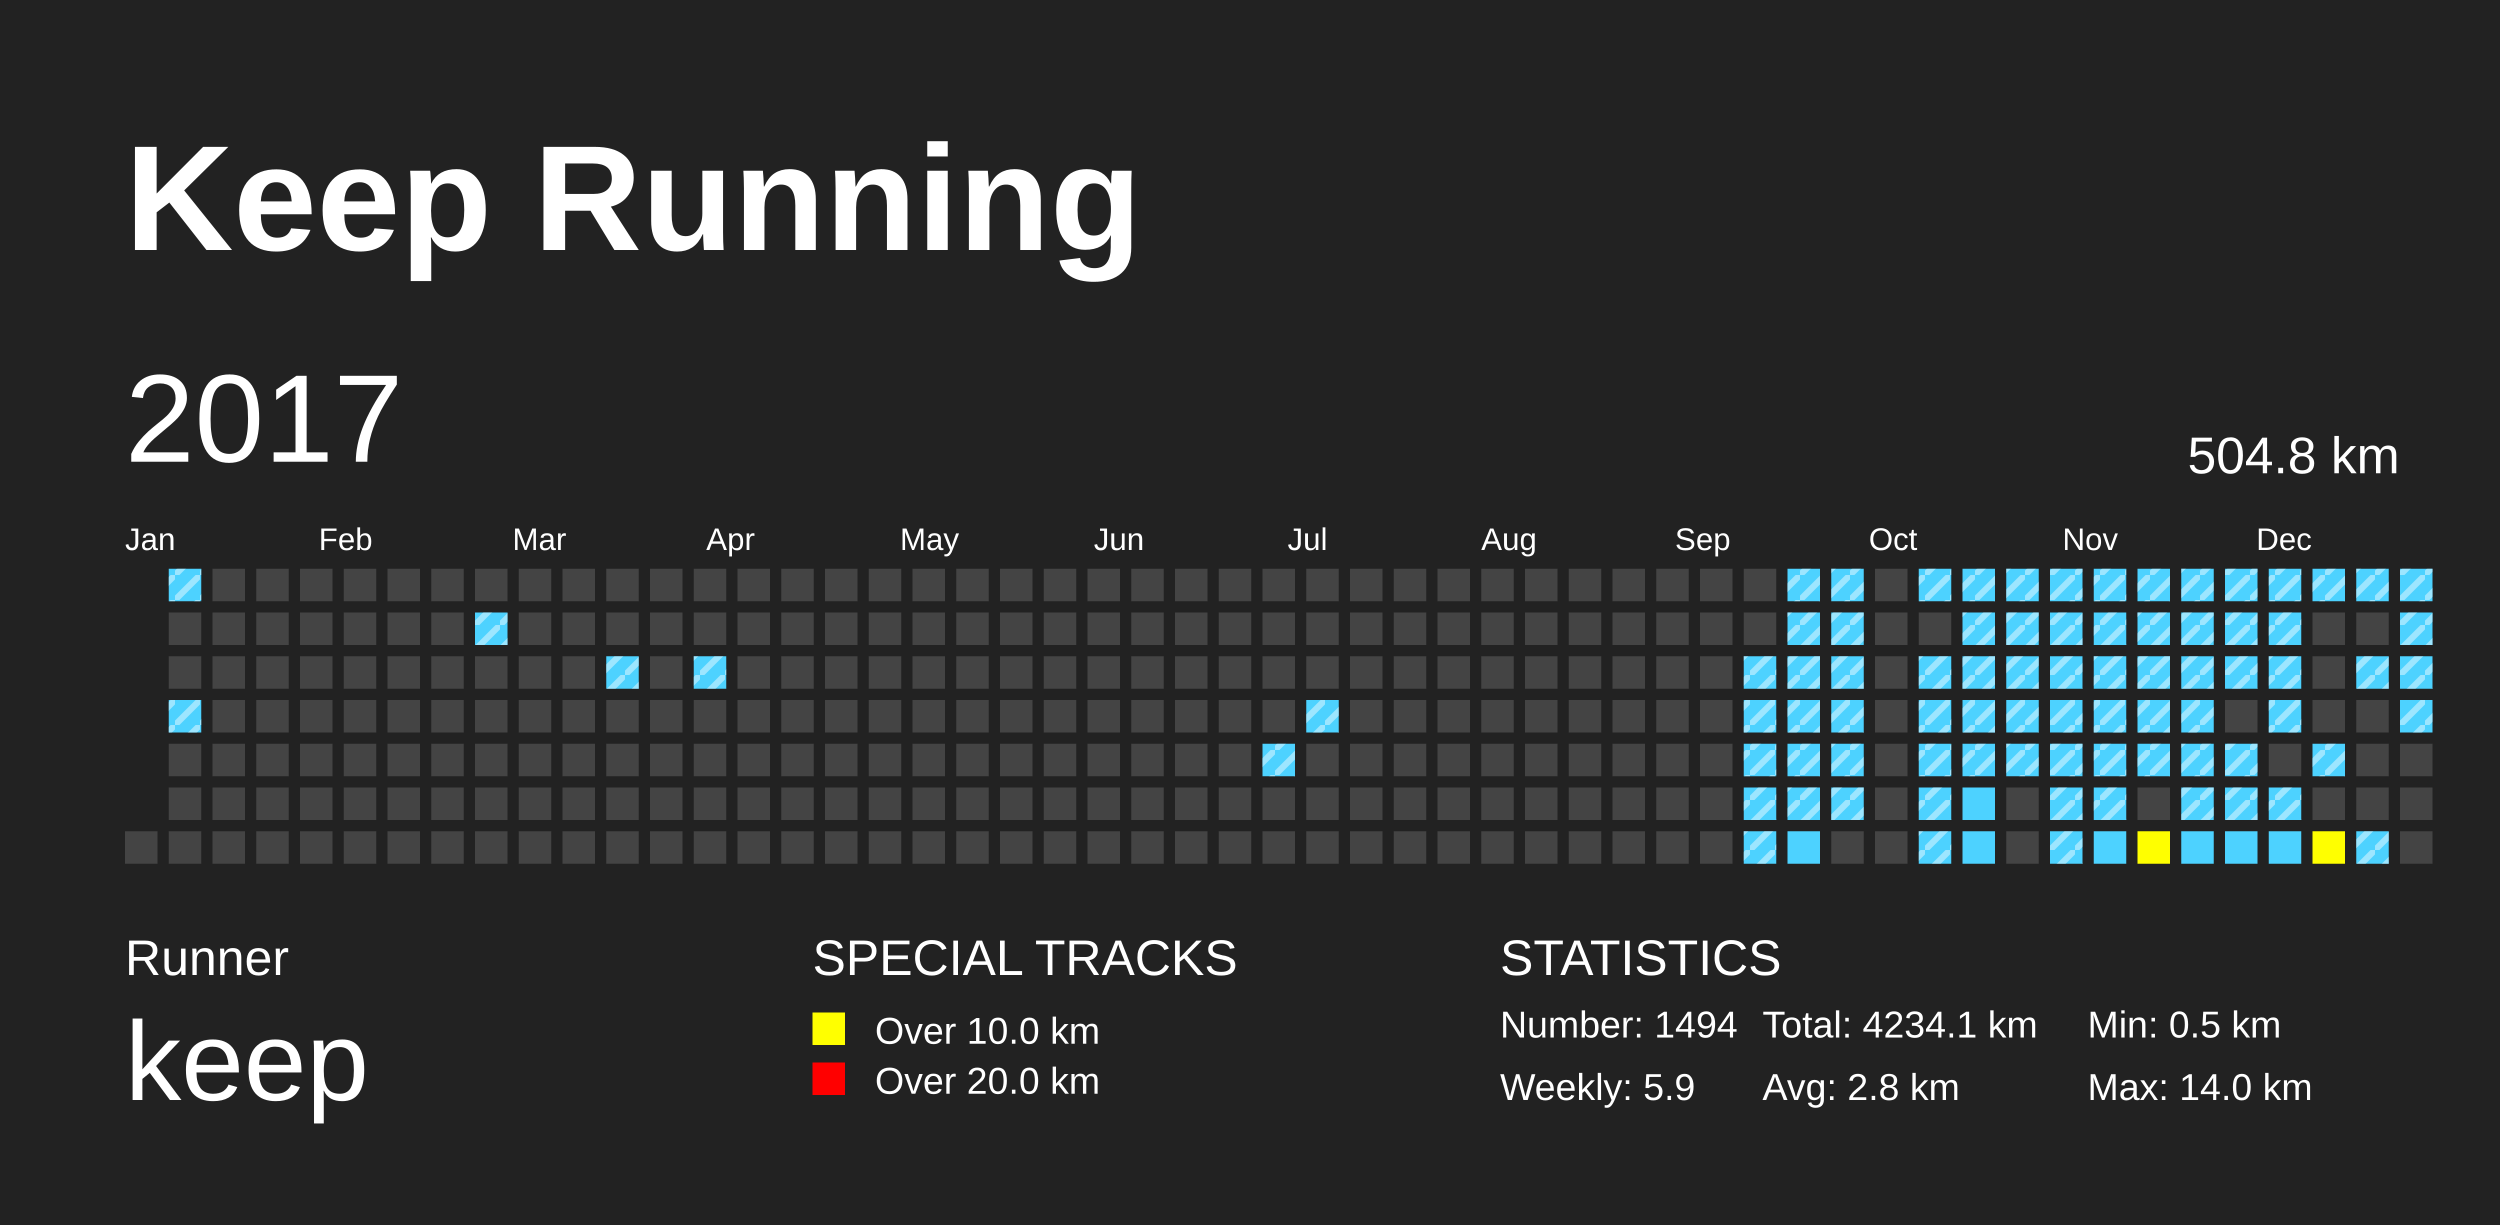
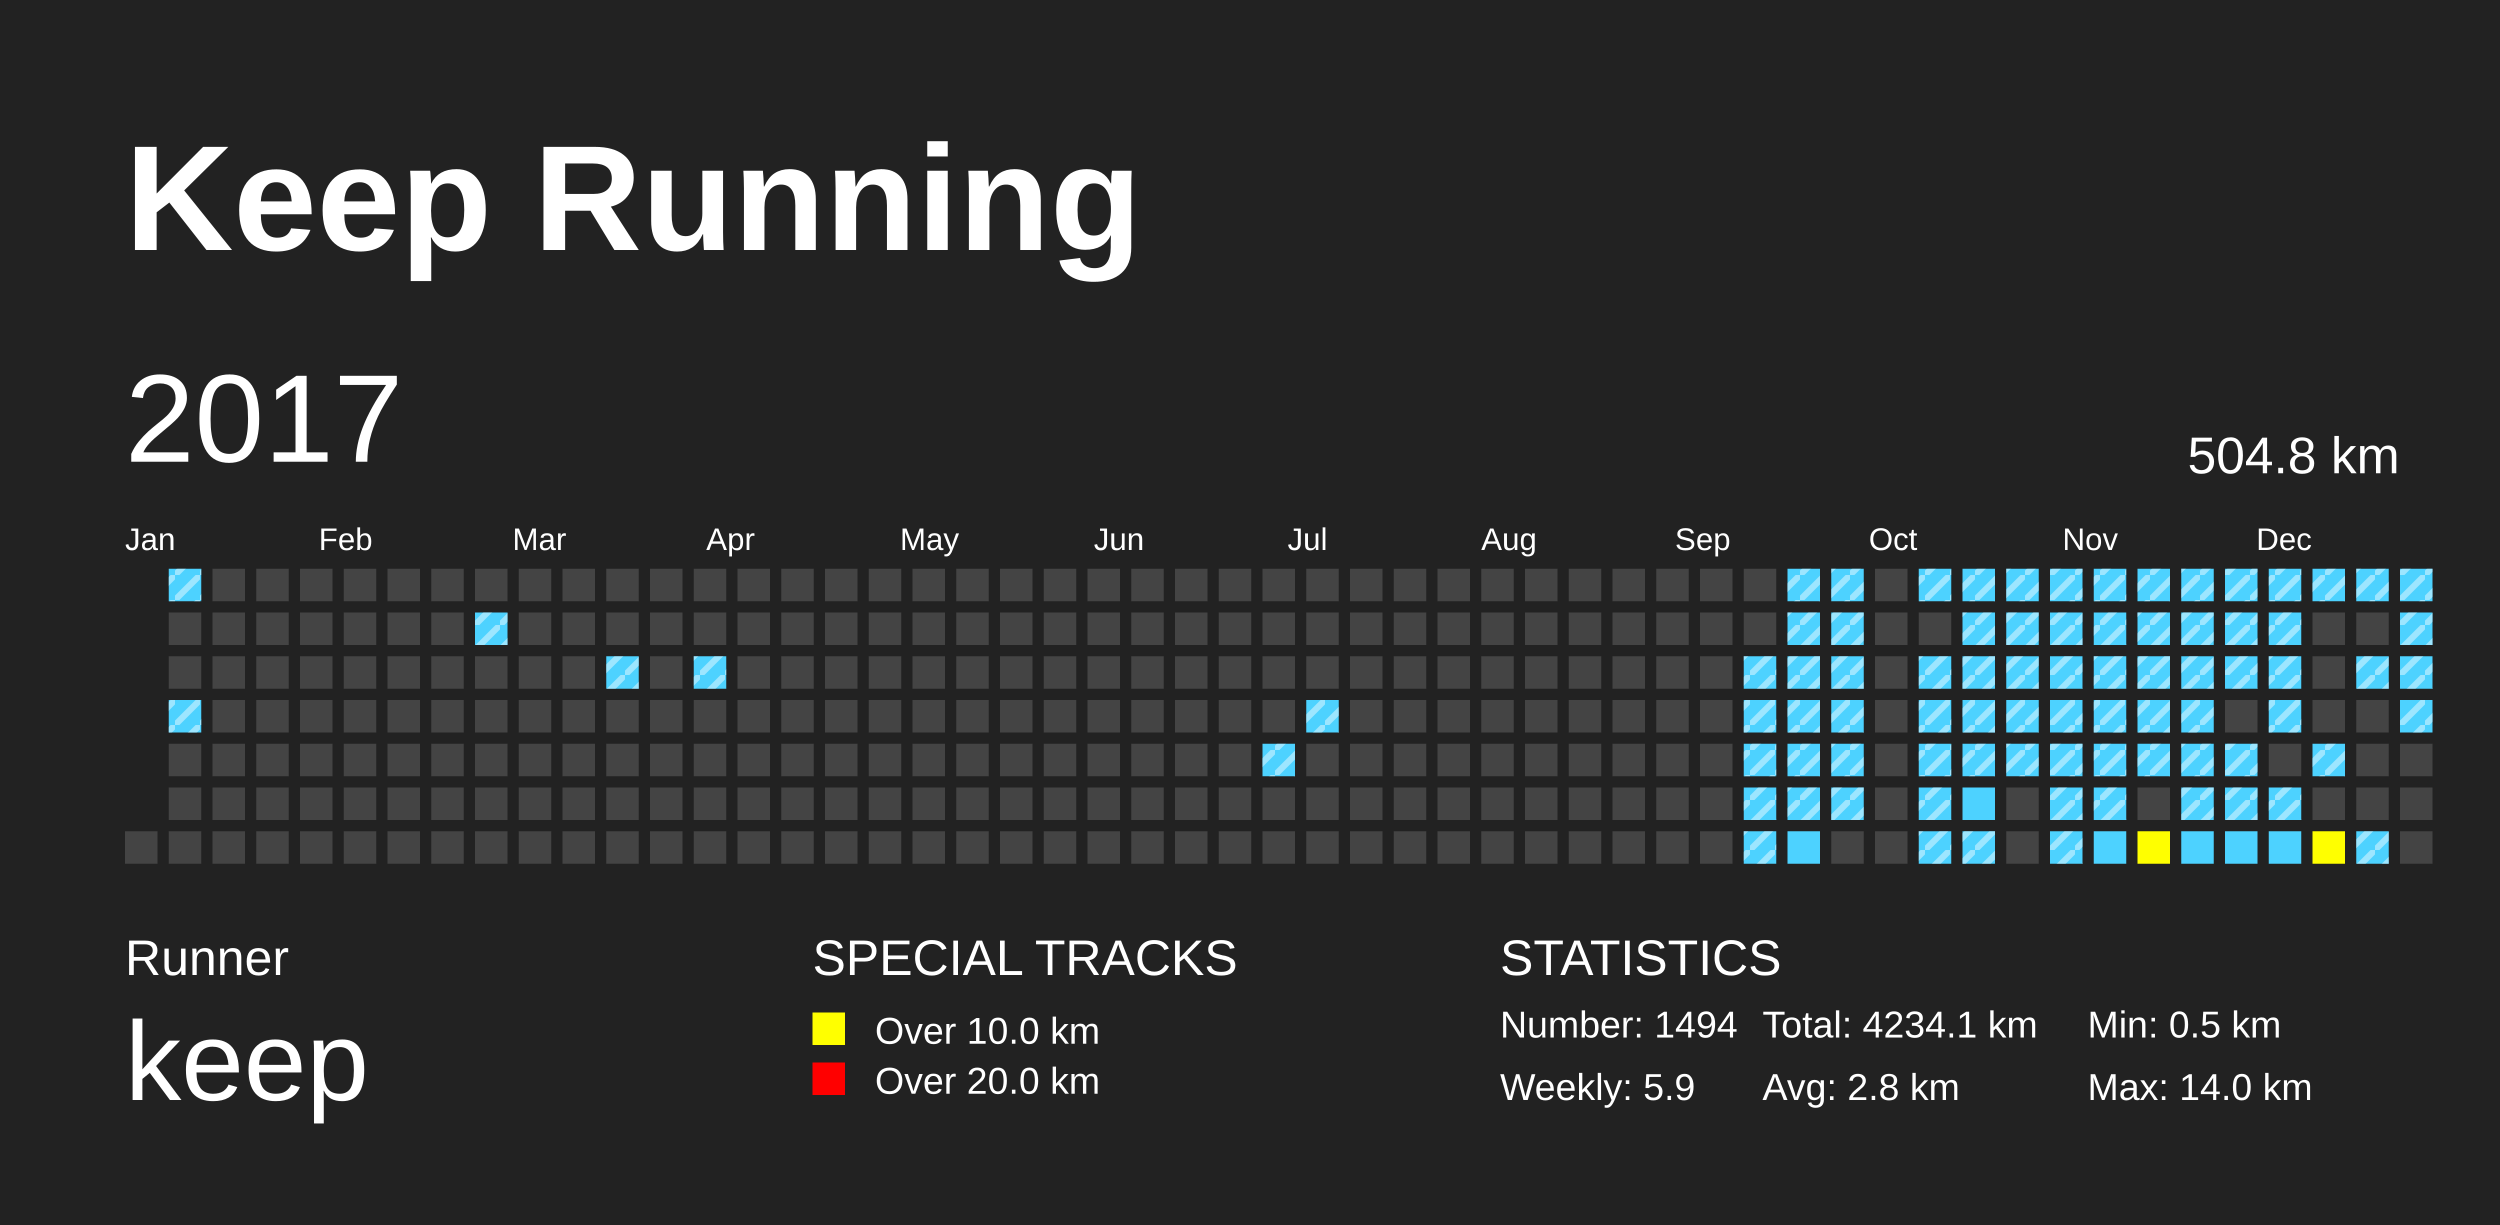
<svg xmlns="http://www.w3.org/2000/svg" baseProfile="full" height="98mm" version="1.1" viewBox="0,0,200,98" width="200mm">
  <defs>
    <pattern height="2" id="indoor-stripe" patternUnits="userSpaceOnUse" width="2">
      <line stroke="white" stroke-opacity="0.45" stroke-width="0.5" x1="0" x2="2" y1="2" y2="0" />
    </pattern>
  </defs>
  <rect fill="#222222" height="98" width="200" x="0" y="0" />
  <text fill="#FFFFFF" style="font-size:12px; font-family:Arial; font-weight:bold;" x="10" y="20">Keep Running</text>
  <text fill="#FFFFFF" style="font-size:4px; font-family:Arial" x="10" y="78">Runner</text>
  <text fill="#FFFFFF" style="font-size:9px; font-family:Arial" x="10" y="88">keep</text>
  <text fill="#FFFFFF" style="font-size:4px; font-family:Arial" x="65" y="78">SPECIAL TRACKS</text>
  <rect fill="yellow" height="2.6" width="2.6" x="65" y="81" />
  <text fill="#FFFFFF" style="font-size:3px; font-family:Arial" x="70" y="83.5">Over 10.0 km</text>
  <rect fill="red" height="2.6" width="2.6" x="65" y="85" />
  <text fill="#FFFFFF" style="font-size:3px; font-family:Arial" x="70" y="87.5">Over 20.0 km</text>
  <text fill="#FFFFFF" style="font-size:4px; font-family:Arial" x="120" y="78">STATISTICS</text>
  <text fill="#FFFFFF" style="font-size:3px; font-family:Arial" x="120" y="83">Number: 1494</text>
  <text fill="#FFFFFF" style="font-size:3px; font-family:Arial" x="120" y="88">Weekly: 5.9</text>
  <text fill="#FFFFFF" style="font-size:3px; font-family:Arial" x="141" y="83">Total: 4234.1 km</text>
  <text fill="#FFFFFF" style="font-size:3px; font-family:Arial" x="141" y="88">Avg: 2.8 km</text>
  <text fill="#FFFFFF" style="font-size:3px; font-family:Arial" x="167" y="83">Min: 0.5 km</text>
  <text fill="#FFFFFF" style="font-size:3px; font-family:Arial" x="167" y="88">Max: 14.0 km</text>
  <text dominant-baseline="hanging" fill="#FFFFFF" style="font-size:10.0px; font-family:Arial;" x="10" y="30">2017</text>
  <text dominant-baseline="hanging" fill="#FFFFFF" style="font-size:4.125px; font-family:Arial;" x="175" y="35">504.8 km</text>
  <text fill="#FFFFFF" style="font-size:2.5px; font-family:Arial" x="10.0" y="44">Jan</text>
  <text fill="#FFFFFF" style="font-size:2.5px; font-family:Arial" x="25.5" y="44">Feb</text>
  <text fill="#FFFFFF" style="font-size:2.5px; font-family:Arial" x="41.0" y="44">Mar</text>
  <text fill="#FFFFFF" style="font-size:2.5px; font-family:Arial" x="56.5" y="44">Apr</text>
  <text fill="#FFFFFF" style="font-size:2.5px; font-family:Arial" x="72.0" y="44">May</text>
  <text fill="#FFFFFF" style="font-size:2.5px; font-family:Arial" x="87.5" y="44">Jun</text>
  <text fill="#FFFFFF" style="font-size:2.5px; font-family:Arial" x="103.0" y="44">Jul</text>
  <text fill="#FFFFFF" style="font-size:2.5px; font-family:Arial" x="118.5" y="44">Aug</text>
  <text fill="#FFFFFF" style="font-size:2.5px; font-family:Arial" x="134.0" y="44">Sep</text>
  <text fill="#FFFFFF" style="font-size:2.5px; font-family:Arial" x="149.5" y="44">Oct</text>
  <text fill="#FFFFFF" style="font-size:2.5px; font-family:Arial" x="165.0" y="44">Nov</text>
  <text fill="#FFFFFF" style="font-size:2.5px; font-family:Arial" x="180.5" y="44">Dec</text>
  <rect fill="#444444" height="2.6" width="2.6" x="10.0" y="66.5" />
  <rect fill="#4DD2FF" height="2.6" width="2.6" x="13.5" y="45.5" />
  <rect fill="url(#indoor-stripe)" height="2.6" style="pointer-events: none;" width="2.6" x="13.5" y="45.5" />
  <rect fill="#444444" height="2.6" width="2.6" x="13.5" y="49.0" />
  <rect fill="#444444" height="2.6" width="2.6" x="13.5" y="52.5" />
  <rect fill="#4DD2FF" height="2.6" width="2.6" x="13.5" y="56.0" />
  <rect fill="url(#indoor-stripe)" height="2.6" style="pointer-events: none;" width="2.6" x="13.5" y="56.0" />
  <rect fill="#444444" height="2.6" width="2.6" x="13.5" y="59.5" />
  <rect fill="#444444" height="2.6" width="2.6" x="13.5" y="63.0" />
  <rect fill="#444444" height="2.6" width="2.6" x="13.5" y="66.5" />
  <rect fill="#444444" height="2.6" width="2.6" x="17.0" y="45.5" />
  <rect fill="#444444" height="2.6" width="2.6" x="17.0" y="49.0" />
  <rect fill="#444444" height="2.6" width="2.6" x="17.0" y="52.5" />
  <rect fill="#444444" height="2.6" width="2.6" x="17.0" y="56.0" />
  <rect fill="#444444" height="2.6" width="2.6" x="17.0" y="59.5" />
  <rect fill="#444444" height="2.6" width="2.6" x="17.0" y="63.0" />
  <rect fill="#444444" height="2.6" width="2.6" x="17.0" y="66.5" />
  <rect fill="#444444" height="2.6" width="2.6" x="20.5" y="45.5" />
  <rect fill="#444444" height="2.6" width="2.6" x="20.5" y="49.0" />
  <rect fill="#444444" height="2.6" width="2.6" x="20.5" y="52.5" />
  <rect fill="#444444" height="2.6" width="2.6" x="20.5" y="56.0" />
  <rect fill="#444444" height="2.6" width="2.6" x="20.5" y="59.5" />
  <rect fill="#444444" height="2.6" width="2.6" x="20.5" y="63.0" />
  <rect fill="#444444" height="2.6" width="2.6" x="20.5" y="66.5" />
  <rect fill="#444444" height="2.6" width="2.6" x="24.0" y="45.5" />
  <rect fill="#444444" height="2.6" width="2.6" x="24.0" y="49.0" />
  <rect fill="#444444" height="2.6" width="2.6" x="24.0" y="52.5" />
  <rect fill="#444444" height="2.6" width="2.6" x="24.0" y="56.0" />
  <rect fill="#444444" height="2.6" width="2.6" x="24.0" y="59.5" />
  <rect fill="#444444" height="2.6" width="2.6" x="24.0" y="63.0" />
  <rect fill="#444444" height="2.6" width="2.6" x="24.0" y="66.5" />
  <rect fill="#444444" height="2.6" width="2.6" x="27.5" y="45.5" />
  <rect fill="#444444" height="2.6" width="2.6" x="27.5" y="49.0" />
  <rect fill="#444444" height="2.6" width="2.6" x="27.5" y="52.5" />
  <rect fill="#444444" height="2.6" width="2.6" x="27.5" y="56.0" />
  <rect fill="#444444" height="2.6" width="2.6" x="27.5" y="59.5" />
  <rect fill="#444444" height="2.6" width="2.6" x="27.5" y="63.0" />
  <rect fill="#444444" height="2.6" width="2.6" x="27.5" y="66.5" />
  <rect fill="#444444" height="2.6" width="2.6" x="31.0" y="45.5" />
  <rect fill="#444444" height="2.6" width="2.6" x="31.0" y="49.0" />
  <rect fill="#444444" height="2.6" width="2.6" x="31.0" y="52.5" />
  <rect fill="#444444" height="2.6" width="2.6" x="31.0" y="56.0" />
  <rect fill="#444444" height="2.6" width="2.6" x="31.0" y="59.5" />
  <rect fill="#444444" height="2.6" width="2.6" x="31.0" y="63.0" />
  <rect fill="#444444" height="2.6" width="2.6" x="31.0" y="66.5" />
  <rect fill="#444444" height="2.6" width="2.6" x="34.5" y="45.5" />
  <rect fill="#444444" height="2.6" width="2.6" x="34.5" y="49.0" />
  <rect fill="#444444" height="2.6" width="2.6" x="34.5" y="52.5" />
  <rect fill="#444444" height="2.6" width="2.6" x="34.5" y="56.0" />
  <rect fill="#444444" height="2.6" width="2.6" x="34.5" y="59.5" />
  <rect fill="#444444" height="2.6" width="2.6" x="34.5" y="63.0" />
  <rect fill="#444444" height="2.6" width="2.6" x="34.5" y="66.5" />
  <rect fill="#444444" height="2.6" width="2.6" x="38.0" y="45.5" />
  <rect fill="#4DD2FF" height="2.6" width="2.6" x="38.0" y="49.0" />
  <rect fill="url(#indoor-stripe)" height="2.6" style="pointer-events: none;" width="2.6" x="38.0" y="49.0" />
  <rect fill="#444444" height="2.6" width="2.6" x="38.0" y="52.5" />
  <rect fill="#444444" height="2.6" width="2.6" x="38.0" y="56.0" />
  <rect fill="#444444" height="2.6" width="2.6" x="38.0" y="59.5" />
  <rect fill="#444444" height="2.6" width="2.6" x="38.0" y="63.0" />
  <rect fill="#444444" height="2.6" width="2.6" x="38.0" y="66.5" />
  <rect fill="#444444" height="2.6" width="2.6" x="41.5" y="45.5" />
  <rect fill="#444444" height="2.6" width="2.6" x="41.5" y="49.0" />
  <rect fill="#444444" height="2.6" width="2.6" x="41.5" y="52.5" />
  <rect fill="#444444" height="2.6" width="2.6" x="41.5" y="56.0" />
  <rect fill="#444444" height="2.6" width="2.6" x="41.5" y="59.5" />
  <rect fill="#444444" height="2.6" width="2.6" x="41.5" y="63.0" />
  <rect fill="#444444" height="2.6" width="2.6" x="41.5" y="66.5" />
  <rect fill="#444444" height="2.6" width="2.6" x="45.0" y="45.5" />
  <rect fill="#444444" height="2.6" width="2.6" x="45.0" y="49.0" />
  <rect fill="#444444" height="2.6" width="2.6" x="45.0" y="52.5" />
  <rect fill="#444444" height="2.6" width="2.6" x="45.0" y="56.0" />
  <rect fill="#444444" height="2.6" width="2.6" x="45.0" y="59.5" />
  <rect fill="#444444" height="2.6" width="2.6" x="45.0" y="63.0" />
  <rect fill="#444444" height="2.6" width="2.6" x="45.0" y="66.5" />
  <rect fill="#444444" height="2.6" width="2.6" x="48.5" y="45.5" />
  <rect fill="#444444" height="2.6" width="2.6" x="48.5" y="49.0" />
  <rect fill="#4DD2FF" height="2.6" width="2.6" x="48.5" y="52.5" />
  <rect fill="url(#indoor-stripe)" height="2.6" style="pointer-events: none;" width="2.6" x="48.5" y="52.5" />
  <rect fill="#444444" height="2.6" width="2.6" x="48.5" y="56.0" />
  <rect fill="#444444" height="2.6" width="2.6" x="48.5" y="59.5" />
  <rect fill="#444444" height="2.6" width="2.6" x="48.5" y="63.0" />
  <rect fill="#444444" height="2.6" width="2.6" x="48.5" y="66.5" />
  <rect fill="#444444" height="2.6" width="2.6" x="52.0" y="45.5" />
  <rect fill="#444444" height="2.6" width="2.6" x="52.0" y="49.0" />
  <rect fill="#444444" height="2.6" width="2.6" x="52.0" y="52.5" />
  <rect fill="#444444" height="2.6" width="2.6" x="52.0" y="56.0" />
  <rect fill="#444444" height="2.6" width="2.6" x="52.0" y="59.5" />
  <rect fill="#444444" height="2.6" width="2.6" x="52.0" y="63.0" />
  <rect fill="#444444" height="2.6" width="2.6" x="52.0" y="66.5" />
  <rect fill="#444444" height="2.6" width="2.6" x="55.5" y="45.5" />
  <rect fill="#444444" height="2.6" width="2.6" x="55.5" y="49.0" />
  <rect fill="#4DD2FF" height="2.6" width="2.6" x="55.5" y="52.5" />
  <rect fill="url(#indoor-stripe)" height="2.6" style="pointer-events: none;" width="2.6" x="55.5" y="52.5" />
  <rect fill="#444444" height="2.6" width="2.6" x="55.5" y="56.0" />
  <rect fill="#444444" height="2.6" width="2.6" x="55.5" y="59.5" />
  <rect fill="#444444" height="2.6" width="2.6" x="55.5" y="63.0" />
  <rect fill="#444444" height="2.6" width="2.6" x="55.5" y="66.5" />
  <rect fill="#444444" height="2.6" width="2.6" x="59.0" y="45.5" />
  <rect fill="#444444" height="2.6" width="2.6" x="59.0" y="49.0" />
  <rect fill="#444444" height="2.6" width="2.6" x="59.0" y="52.5" />
  <rect fill="#444444" height="2.6" width="2.6" x="59.0" y="56.0" />
  <rect fill="#444444" height="2.6" width="2.6" x="59.0" y="59.5" />
  <rect fill="#444444" height="2.6" width="2.6" x="59.0" y="63.0" />
  <rect fill="#444444" height="2.6" width="2.6" x="59.0" y="66.5" />
  <rect fill="#444444" height="2.6" width="2.6" x="62.5" y="45.5" />
  <rect fill="#444444" height="2.6" width="2.6" x="62.5" y="49.0" />
  <rect fill="#444444" height="2.6" width="2.6" x="62.5" y="52.5" />
  <rect fill="#444444" height="2.6" width="2.6" x="62.5" y="56.0" />
  <rect fill="#444444" height="2.6" width="2.6" x="62.5" y="59.5" />
  <rect fill="#444444" height="2.6" width="2.6" x="62.5" y="63.0" />
  <rect fill="#444444" height="2.6" width="2.6" x="62.5" y="66.5" />
  <rect fill="#444444" height="2.6" width="2.6" x="66.0" y="45.5" />
  <rect fill="#444444" height="2.6" width="2.6" x="66.0" y="49.0" />
  <rect fill="#444444" height="2.6" width="2.6" x="66.0" y="52.5" />
  <rect fill="#444444" height="2.6" width="2.6" x="66.0" y="56.0" />
  <rect fill="#444444" height="2.6" width="2.6" x="66.0" y="59.5" />
  <rect fill="#444444" height="2.6" width="2.6" x="66.0" y="63.0" />
  <rect fill="#444444" height="2.6" width="2.6" x="66.0" y="66.5" />
  <rect fill="#444444" height="2.6" width="2.6" x="69.5" y="45.5" />
  <rect fill="#444444" height="2.6" width="2.6" x="69.5" y="49.0" />
  <rect fill="#444444" height="2.6" width="2.6" x="69.5" y="52.5" />
  <rect fill="#444444" height="2.6" width="2.6" x="69.5" y="56.0" />
  <rect fill="#444444" height="2.6" width="2.6" x="69.5" y="59.5" />
  <rect fill="#444444" height="2.6" width="2.6" x="69.5" y="63.0" />
  <rect fill="#444444" height="2.6" width="2.6" x="69.5" y="66.5" />
  <rect fill="#444444" height="2.6" width="2.6" x="73.0" y="45.5" />
  <rect fill="#444444" height="2.6" width="2.6" x="73.0" y="49.0" />
  <rect fill="#444444" height="2.6" width="2.6" x="73.0" y="52.5" />
  <rect fill="#444444" height="2.6" width="2.6" x="73.0" y="56.0" />
  <rect fill="#444444" height="2.6" width="2.6" x="73.0" y="59.5" />
  <rect fill="#444444" height="2.6" width="2.6" x="73.0" y="63.0" />
  <rect fill="#444444" height="2.6" width="2.6" x="73.0" y="66.5" />
  <rect fill="#444444" height="2.6" width="2.6" x="76.5" y="45.5" />
  <rect fill="#444444" height="2.6" width="2.6" x="76.5" y="49.0" />
  <rect fill="#444444" height="2.6" width="2.6" x="76.5" y="52.5" />
  <rect fill="#444444" height="2.6" width="2.6" x="76.5" y="56.0" />
  <rect fill="#444444" height="2.6" width="2.6" x="76.5" y="59.5" />
  <rect fill="#444444" height="2.6" width="2.6" x="76.5" y="63.0" />
  <rect fill="#444444" height="2.6" width="2.6" x="76.5" y="66.5" />
  <rect fill="#444444" height="2.6" width="2.6" x="80.0" y="45.5" />
  <rect fill="#444444" height="2.6" width="2.6" x="80.0" y="49.0" />
  <rect fill="#444444" height="2.6" width="2.6" x="80.0" y="52.5" />
  <rect fill="#444444" height="2.6" width="2.6" x="80.0" y="56.0" />
  <rect fill="#444444" height="2.6" width="2.6" x="80.0" y="59.5" />
  <rect fill="#444444" height="2.6" width="2.6" x="80.0" y="63.0" />
  <rect fill="#444444" height="2.6" width="2.6" x="80.0" y="66.5" />
  <rect fill="#444444" height="2.6" width="2.6" x="83.5" y="45.5" />
  <rect fill="#444444" height="2.6" width="2.6" x="83.5" y="49.0" />
  <rect fill="#444444" height="2.6" width="2.6" x="83.5" y="52.5" />
  <rect fill="#444444" height="2.6" width="2.6" x="83.5" y="56.0" />
  <rect fill="#444444" height="2.6" width="2.6" x="83.5" y="59.5" />
  <rect fill="#444444" height="2.6" width="2.6" x="83.5" y="63.0" />
  <rect fill="#444444" height="2.6" width="2.6" x="83.5" y="66.5" />
  <rect fill="#444444" height="2.6" width="2.6" x="87.0" y="45.5" />
  <rect fill="#444444" height="2.6" width="2.6" x="87.0" y="49.0" />
  <rect fill="#444444" height="2.6" width="2.6" x="87.0" y="52.5" />
  <rect fill="#444444" height="2.6" width="2.6" x="87.0" y="56.0" />
  <rect fill="#444444" height="2.6" width="2.6" x="87.0" y="59.5" />
  <rect fill="#444444" height="2.6" width="2.6" x="87.0" y="63.0" />
  <rect fill="#444444" height="2.6" width="2.6" x="87.0" y="66.5" />
  <rect fill="#444444" height="2.6" width="2.6" x="90.5" y="45.5" />
  <rect fill="#444444" height="2.6" width="2.6" x="90.5" y="49.0" />
  <rect fill="#444444" height="2.6" width="2.6" x="90.5" y="52.5" />
  <rect fill="#444444" height="2.6" width="2.6" x="90.5" y="56.0" />
  <rect fill="#444444" height="2.6" width="2.6" x="90.5" y="59.5" />
  <rect fill="#444444" height="2.6" width="2.6" x="90.5" y="63.0" />
  <rect fill="#444444" height="2.6" width="2.6" x="90.5" y="66.5" />
  <rect fill="#444444" height="2.6" width="2.6" x="94.0" y="45.5" />
  <rect fill="#444444" height="2.6" width="2.6" x="94.0" y="49.0" />
  <rect fill="#444444" height="2.6" width="2.6" x="94.0" y="52.5" />
  <rect fill="#444444" height="2.6" width="2.6" x="94.0" y="56.0" />
  <rect fill="#444444" height="2.6" width="2.6" x="94.0" y="59.5" />
  <rect fill="#444444" height="2.6" width="2.6" x="94.0" y="63.0" />
  <rect fill="#444444" height="2.6" width="2.6" x="94.0" y="66.5" />
  <rect fill="#444444" height="2.6" width="2.6" x="97.5" y="45.5" />
  <rect fill="#444444" height="2.6" width="2.6" x="97.5" y="49.0" />
  <rect fill="#444444" height="2.6" width="2.6" x="97.5" y="52.5" />
  <rect fill="#444444" height="2.6" width="2.6" x="97.5" y="56.0" />
  <rect fill="#444444" height="2.6" width="2.6" x="97.5" y="59.5" />
  <rect fill="#444444" height="2.6" width="2.6" x="97.5" y="63.0" />
  <rect fill="#444444" height="2.6" width="2.6" x="97.5" y="66.5" />
  <rect fill="#444444" height="2.6" width="2.6" x="101.0" y="45.5" />
  <rect fill="#444444" height="2.6" width="2.6" x="101.0" y="49.0" />
  <rect fill="#444444" height="2.6" width="2.6" x="101.0" y="52.5" />
  <rect fill="#444444" height="2.6" width="2.6" x="101.0" y="56.0" />
  <rect fill="#4DD2FF" height="2.6" width="2.6" x="101.0" y="59.5" />
  <rect fill="url(#indoor-stripe)" height="2.6" style="pointer-events: none;" width="2.6" x="101.0" y="59.5" />
  <rect fill="#444444" height="2.6" width="2.6" x="101.0" y="63.0" />
  <rect fill="#444444" height="2.6" width="2.6" x="101.0" y="66.5" />
  <rect fill="#444444" height="2.6" width="2.6" x="104.5" y="45.5" />
  <rect fill="#444444" height="2.6" width="2.6" x="104.5" y="49.0" />
  <rect fill="#444444" height="2.6" width="2.6" x="104.5" y="52.5" />
  <rect fill="#4DD2FF" height="2.6" width="2.6" x="104.5" y="56.0" />
  <rect fill="url(#indoor-stripe)" height="2.6" style="pointer-events: none;" width="2.6" x="104.5" y="56.0" />
  <rect fill="#444444" height="2.6" width="2.6" x="104.5" y="59.5" />
  <rect fill="#444444" height="2.6" width="2.6" x="104.5" y="63.0" />
  <rect fill="#444444" height="2.6" width="2.6" x="104.5" y="66.5" />
  <rect fill="#444444" height="2.6" width="2.6" x="108.0" y="45.5" />
  <rect fill="#444444" height="2.6" width="2.6" x="108.0" y="49.0" />
  <rect fill="#444444" height="2.6" width="2.6" x="108.0" y="52.5" />
  <rect fill="#444444" height="2.6" width="2.6" x="108.0" y="56.0" />
  <rect fill="#444444" height="2.6" width="2.6" x="108.0" y="59.5" />
  <rect fill="#444444" height="2.6" width="2.6" x="108.0" y="63.0" />
  <rect fill="#444444" height="2.6" width="2.6" x="108.0" y="66.5" />
  <rect fill="#444444" height="2.6" width="2.6" x="111.5" y="45.5" />
  <rect fill="#444444" height="2.6" width="2.6" x="111.5" y="49.0" />
  <rect fill="#444444" height="2.6" width="2.6" x="111.5" y="52.5" />
  <rect fill="#444444" height="2.6" width="2.6" x="111.5" y="56.0" />
  <rect fill="#444444" height="2.6" width="2.6" x="111.5" y="59.5" />
  <rect fill="#444444" height="2.6" width="2.6" x="111.5" y="63.0" />
  <rect fill="#444444" height="2.6" width="2.6" x="111.5" y="66.5" />
  <rect fill="#444444" height="2.6" width="2.6" x="115.0" y="45.5" />
  <rect fill="#444444" height="2.6" width="2.6" x="115.0" y="49.0" />
  <rect fill="#444444" height="2.6" width="2.6" x="115.0" y="52.5" />
  <rect fill="#444444" height="2.6" width="2.6" x="115.0" y="56.0" />
  <rect fill="#444444" height="2.6" width="2.6" x="115.0" y="59.5" />
  <rect fill="#444444" height="2.6" width="2.6" x="115.0" y="63.0" />
  <rect fill="#444444" height="2.6" width="2.6" x="115.0" y="66.5" />
  <rect fill="#444444" height="2.6" width="2.6" x="118.5" y="45.5" />
  <rect fill="#444444" height="2.6" width="2.6" x="118.5" y="49.0" />
  <rect fill="#444444" height="2.6" width="2.6" x="118.5" y="52.5" />
  <rect fill="#444444" height="2.6" width="2.6" x="118.5" y="56.0" />
  <rect fill="#444444" height="2.6" width="2.6" x="118.5" y="59.5" />
  <rect fill="#444444" height="2.6" width="2.6" x="118.5" y="63.0" />
  <rect fill="#444444" height="2.6" width="2.6" x="118.5" y="66.5" />
  <rect fill="#444444" height="2.6" width="2.6" x="122.0" y="45.5" />
  <rect fill="#444444" height="2.6" width="2.6" x="122.0" y="49.0" />
  <rect fill="#444444" height="2.6" width="2.6" x="122.0" y="52.5" />
  <rect fill="#444444" height="2.6" width="2.6" x="122.0" y="56.0" />
  <rect fill="#444444" height="2.6" width="2.6" x="122.0" y="59.5" />
  <rect fill="#444444" height="2.6" width="2.6" x="122.0" y="63.0" />
  <rect fill="#444444" height="2.6" width="2.6" x="122.0" y="66.5" />
  <rect fill="#444444" height="2.6" width="2.6" x="125.5" y="45.5" />
  <rect fill="#444444" height="2.6" width="2.6" x="125.5" y="49.0" />
  <rect fill="#444444" height="2.6" width="2.6" x="125.5" y="52.5" />
  <rect fill="#444444" height="2.6" width="2.6" x="125.5" y="56.0" />
  <rect fill="#444444" height="2.6" width="2.6" x="125.5" y="59.5" />
  <rect fill="#444444" height="2.6" width="2.6" x="125.5" y="63.0" />
  <rect fill="#444444" height="2.6" width="2.6" x="125.5" y="66.5" />
  <rect fill="#444444" height="2.6" width="2.6" x="129.0" y="45.5" />
  <rect fill="#444444" height="2.6" width="2.6" x="129.0" y="49.0" />
  <rect fill="#444444" height="2.6" width="2.6" x="129.0" y="52.5" />
  <rect fill="#444444" height="2.6" width="2.6" x="129.0" y="56.0" />
  <rect fill="#444444" height="2.6" width="2.6" x="129.0" y="59.5" />
  <rect fill="#444444" height="2.6" width="2.6" x="129.0" y="63.0" />
  <rect fill="#444444" height="2.6" width="2.6" x="129.0" y="66.5" />
  <rect fill="#444444" height="2.6" width="2.6" x="132.5" y="45.5" />
  <rect fill="#444444" height="2.6" width="2.6" x="132.5" y="49.0" />
  <rect fill="#444444" height="2.6" width="2.6" x="132.5" y="52.5" />
  <rect fill="#444444" height="2.6" width="2.6" x="132.5" y="56.0" />
  <rect fill="#444444" height="2.6" width="2.6" x="132.5" y="59.5" />
  <rect fill="#444444" height="2.6" width="2.6" x="132.5" y="63.0" />
  <rect fill="#444444" height="2.6" width="2.6" x="132.5" y="66.5" />
  <rect fill="#444444" height="2.6" width="2.6" x="136.0" y="45.5" />
  <rect fill="#444444" height="2.6" width="2.6" x="136.0" y="49.0" />
  <rect fill="#444444" height="2.6" width="2.6" x="136.0" y="52.5" />
  <rect fill="#444444" height="2.6" width="2.6" x="136.0" y="56.0" />
  <rect fill="#444444" height="2.6" width="2.6" x="136.0" y="59.5" />
  <rect fill="#444444" height="2.6" width="2.6" x="136.0" y="63.0" />
  <rect fill="#444444" height="2.6" width="2.6" x="136.0" y="66.5" />
  <rect fill="#444444" height="2.6" width="2.6" x="139.5" y="45.5" />
  <rect fill="#444444" height="2.6" width="2.6" x="139.5" y="49.0" />
  <rect fill="#4DD2FF" height="2.6" width="2.6" x="139.5" y="52.5" />
  <rect fill="url(#indoor-stripe)" height="2.6" style="pointer-events: none;" width="2.6" x="139.5" y="52.5" />
  <rect fill="#4DD2FF" height="2.6" width="2.6" x="139.5" y="56.0" />
  <rect fill="url(#indoor-stripe)" height="2.6" style="pointer-events: none;" width="2.6" x="139.5" y="56.0" />
  <rect fill="#4DD2FF" height="2.6" width="2.6" x="139.5" y="59.5" />
  <rect fill="url(#indoor-stripe)" height="2.6" style="pointer-events: none;" width="2.6" x="139.5" y="59.5" />
  <rect fill="#4DD2FF" height="2.6" width="2.6" x="139.5" y="63.0" />
  <rect fill="url(#indoor-stripe)" height="2.6" style="pointer-events: none;" width="2.6" x="139.5" y="63.0" />
  <rect fill="#4DD2FF" height="2.6" width="2.6" x="139.5" y="66.5" />
  <rect fill="url(#indoor-stripe)" height="2.6" style="pointer-events: none;" width="2.6" x="139.5" y="66.5" />
  <rect fill="#4DD2FF" height="2.6" width="2.6" x="143.0" y="45.5" />
  <rect fill="url(#indoor-stripe)" height="2.6" style="pointer-events: none;" width="2.6" x="143.0" y="45.5" />
  <rect fill="#4DD2FF" height="2.6" width="2.6" x="143.0" y="49.0" />
  <rect fill="url(#indoor-stripe)" height="2.6" style="pointer-events: none;" width="2.6" x="143.0" y="49.0" />
  <rect fill="#4DD2FF" height="2.6" width="2.6" x="143.0" y="52.5" />
  <rect fill="url(#indoor-stripe)" height="2.6" style="pointer-events: none;" width="2.6" x="143.0" y="52.5" />
  <rect fill="#4DD2FF" height="2.6" width="2.6" x="143.0" y="56.0" />
  <rect fill="url(#indoor-stripe)" height="2.6" style="pointer-events: none;" width="2.6" x="143.0" y="56.0" />
  <rect fill="#4DD2FF" height="2.6" width="2.6" x="143.0" y="59.5" />
  <rect fill="url(#indoor-stripe)" height="2.6" style="pointer-events: none;" width="2.6" x="143.0" y="59.5" />
  <rect fill="#4DD2FF" height="2.6" width="2.6" x="143.0" y="63.0" />
  <rect fill="url(#indoor-stripe)" height="2.6" style="pointer-events: none;" width="2.6" x="143.0" y="63.0" />
  <rect fill="#4DD2FF" height="2.6" width="2.6" x="143.0" y="66.5" />
  <rect fill="#4DD2FF" height="2.6" width="2.6" x="146.5" y="45.5" />
  <rect fill="url(#indoor-stripe)" height="2.6" style="pointer-events: none;" width="2.6" x="146.5" y="45.5" />
  <rect fill="#4DD2FF" height="2.6" width="2.6" x="146.5" y="49.0" />
  <rect fill="url(#indoor-stripe)" height="2.6" style="pointer-events: none;" width="2.6" x="146.5" y="49.0" />
  <rect fill="#4DD2FF" height="2.6" width="2.6" x="146.5" y="52.5" />
  <rect fill="url(#indoor-stripe)" height="2.6" style="pointer-events: none;" width="2.6" x="146.5" y="52.5" />
  <rect fill="#4DD2FF" height="2.6" width="2.6" x="146.5" y="56.0" />
  <rect fill="url(#indoor-stripe)" height="2.6" style="pointer-events: none;" width="2.6" x="146.5" y="56.0" />
  <rect fill="#4DD2FF" height="2.6" width="2.6" x="146.5" y="59.5" />
  <rect fill="url(#indoor-stripe)" height="2.6" style="pointer-events: none;" width="2.6" x="146.5" y="59.5" />
  <rect fill="#4DD2FF" height="2.6" width="2.6" x="146.5" y="63.0" />
  <rect fill="url(#indoor-stripe)" height="2.6" style="pointer-events: none;" width="2.6" x="146.5" y="63.0" />
  <rect fill="#444444" height="2.6" width="2.6" x="146.5" y="66.5" />
  <rect fill="#444444" height="2.6" width="2.6" x="150.0" y="45.5" />
  <rect fill="#444444" height="2.6" width="2.6" x="150.0" y="49.0" />
  <rect fill="#444444" height="2.6" width="2.6" x="150.0" y="52.5" />
  <rect fill="#444444" height="2.6" width="2.6" x="150.0" y="56.0" />
  <rect fill="#444444" height="2.6" width="2.6" x="150.0" y="59.5" />
  <rect fill="#444444" height="2.6" width="2.6" x="150.0" y="63.0" />
  <rect fill="#444444" height="2.6" width="2.6" x="150.0" y="66.5" />
  <rect fill="#4DD2FF" height="2.6" width="2.6" x="153.5" y="45.5" />
  <rect fill="url(#indoor-stripe)" height="2.6" style="pointer-events: none;" width="2.6" x="153.5" y="45.5" />
  <rect fill="#444444" height="2.6" width="2.6" x="153.5" y="49.0" />
  <rect fill="#4DD2FF" height="2.6" width="2.6" x="153.5" y="52.5" />
  <rect fill="url(#indoor-stripe)" height="2.6" style="pointer-events: none;" width="2.6" x="153.5" y="52.5" />
  <rect fill="#4DD2FF" height="2.6" width="2.6" x="153.5" y="56.0" />
  <rect fill="url(#indoor-stripe)" height="2.6" style="pointer-events: none;" width="2.6" x="153.5" y="56.0" />
  <rect fill="#4DD2FF" height="2.6" width="2.6" x="153.5" y="59.5" />
  <rect fill="url(#indoor-stripe)" height="2.6" style="pointer-events: none;" width="2.6" x="153.5" y="59.5" />
  <rect fill="#4DD2FF" height="2.6" width="2.6" x="153.5" y="63.0" />
  <rect fill="url(#indoor-stripe)" height="2.6" style="pointer-events: none;" width="2.6" x="153.5" y="63.0" />
  <rect fill="#4DD2FF" height="2.6" width="2.6" x="153.5" y="66.5" />
  <rect fill="url(#indoor-stripe)" height="2.6" style="pointer-events: none;" width="2.6" x="153.5" y="66.5" />
  <rect fill="#4DD2FF" height="2.6" width="2.6" x="157.0" y="45.5" />
  <rect fill="url(#indoor-stripe)" height="2.6" style="pointer-events: none;" width="2.6" x="157.0" y="45.5" />
  <rect fill="#4DD2FF" height="2.6" width="2.6" x="157.0" y="49.0" />
  <rect fill="url(#indoor-stripe)" height="2.6" style="pointer-events: none;" width="2.6" x="157.0" y="49.0" />
  <rect fill="#4DD2FF" height="2.6" width="2.6" x="157.0" y="52.5" />
  <rect fill="url(#indoor-stripe)" height="2.6" style="pointer-events: none;" width="2.6" x="157.0" y="52.5" />
  <rect fill="#4DD2FF" height="2.6" width="2.6" x="157.0" y="56.0" />
  <rect fill="url(#indoor-stripe)" height="2.6" style="pointer-events: none;" width="2.6" x="157.0" y="56.0" />
  <rect fill="#4DD2FF" height="2.6" width="2.6" x="157.0" y="59.5" />
  <rect fill="url(#indoor-stripe)" height="2.6" style="pointer-events: none;" width="2.6" x="157.0" y="59.5" />
  <rect fill="#4DD2FF" height="2.6" width="2.6" x="157.0" y="63.0" />
  <rect fill="#4DD2FF" height="2.6" width="2.6" x="157.0" y="66.5" />
+   <rect fill="url(#indoor-stripe)" height="2.6" style="pointer-events: none;" width="2.6" x="157.0" y="66.5" />
  <rect fill="#4DD2FF" height="2.6" width="2.6" x="160.5" y="45.5" />
  <rect fill="url(#indoor-stripe)" height="2.6" style="pointer-events: none;" width="2.6" x="160.5" y="45.5" />
  <rect fill="#4DD2FF" height="2.6" width="2.6" x="160.5" y="49.0" />
  <rect fill="url(#indoor-stripe)" height="2.6" style="pointer-events: none;" width="2.6" x="160.5" y="49.0" />
  <rect fill="#4DD2FF" height="2.6" width="2.6" x="160.5" y="52.5" />
  <rect fill="url(#indoor-stripe)" height="2.6" style="pointer-events: none;" width="2.6" x="160.5" y="52.5" />
  <rect fill="#4DD2FF" height="2.6" width="2.6" x="160.5" y="56.0" />
  <rect fill="url(#indoor-stripe)" height="2.6" style="pointer-events: none;" width="2.6" x="160.5" y="56.0" />
  <rect fill="#4DD2FF" height="2.6" width="2.6" x="160.5" y="59.5" />
  <rect fill="url(#indoor-stripe)" height="2.6" style="pointer-events: none;" width="2.6" x="160.5" y="59.5" />
  <rect fill="#444444" height="2.6" width="2.6" x="160.5" y="63.0" />
  <rect fill="#444444" height="2.6" width="2.6" x="160.5" y="66.5" />
  <rect fill="#4DD2FF" height="2.6" width="2.6" x="164.0" y="45.5" />
  <rect fill="url(#indoor-stripe)" height="2.6" style="pointer-events: none;" width="2.6" x="164.0" y="45.5" />
  <rect fill="#4DD2FF" height="2.6" width="2.6" x="164.0" y="49.0" />
  <rect fill="url(#indoor-stripe)" height="2.6" style="pointer-events: none;" width="2.6" x="164.0" y="49.0" />
  <rect fill="#4DD2FF" height="2.6" width="2.6" x="164.0" y="52.5" />
  <rect fill="url(#indoor-stripe)" height="2.6" style="pointer-events: none;" width="2.6" x="164.0" y="52.5" />
  <rect fill="#4DD2FF" height="2.6" width="2.6" x="164.0" y="56.0" />
  <rect fill="url(#indoor-stripe)" height="2.6" style="pointer-events: none;" width="2.6" x="164.0" y="56.0" />
  <rect fill="#4DD2FF" height="2.6" width="2.6" x="164.0" y="59.5" />
  <rect fill="url(#indoor-stripe)" height="2.6" style="pointer-events: none;" width="2.6" x="164.0" y="59.5" />
  <rect fill="#4DD2FF" height="2.6" width="2.6" x="164.0" y="63.0" />
  <rect fill="url(#indoor-stripe)" height="2.6" style="pointer-events: none;" width="2.6" x="164.0" y="63.0" />
  <rect fill="#4DD2FF" height="2.6" width="2.6" x="164.0" y="66.5" />
  <rect fill="url(#indoor-stripe)" height="2.6" style="pointer-events: none;" width="2.6" x="164.0" y="66.5" />
  <rect fill="#4DD2FF" height="2.6" width="2.6" x="167.5" y="45.5" />
  <rect fill="url(#indoor-stripe)" height="2.6" style="pointer-events: none;" width="2.6" x="167.5" y="45.5" />
  <rect fill="#4DD2FF" height="2.6" width="2.6" x="167.5" y="49.0" />
  <rect fill="url(#indoor-stripe)" height="2.6" style="pointer-events: none;" width="2.6" x="167.5" y="49.0" />
  <rect fill="#4DD2FF" height="2.6" width="2.6" x="167.5" y="52.5" />
  <rect fill="url(#indoor-stripe)" height="2.6" style="pointer-events: none;" width="2.6" x="167.5" y="52.5" />
  <rect fill="#4DD2FF" height="2.6" width="2.6" x="167.5" y="56.0" />
  <rect fill="url(#indoor-stripe)" height="2.6" style="pointer-events: none;" width="2.6" x="167.5" y="56.0" />
  <rect fill="#4DD2FF" height="2.6" width="2.6" x="167.5" y="59.5" />
  <rect fill="url(#indoor-stripe)" height="2.6" style="pointer-events: none;" width="2.6" x="167.5" y="59.5" />
  <rect fill="#4DD2FF" height="2.6" width="2.6" x="167.5" y="63.0" />
  <rect fill="url(#indoor-stripe)" height="2.6" style="pointer-events: none;" width="2.6" x="167.5" y="63.0" />
  <rect fill="#4DD2FF" height="2.6" width="2.6" x="167.5" y="66.5" />
  <rect fill="#4DD2FF" height="2.6" width="2.6" x="171.0" y="45.5" />
  <rect fill="url(#indoor-stripe)" height="2.6" style="pointer-events: none;" width="2.6" x="171.0" y="45.5" />
  <rect fill="#4DD2FF" height="2.6" width="2.6" x="171.0" y="49.0" />
  <rect fill="url(#indoor-stripe)" height="2.6" style="pointer-events: none;" width="2.6" x="171.0" y="49.0" />
  <rect fill="#4DD2FF" height="2.6" width="2.6" x="171.0" y="52.5" />
  <rect fill="url(#indoor-stripe)" height="2.6" style="pointer-events: none;" width="2.6" x="171.0" y="52.5" />
  <rect fill="#4DD2FF" height="2.6" width="2.6" x="171.0" y="56.0" />
  <rect fill="url(#indoor-stripe)" height="2.6" style="pointer-events: none;" width="2.6" x="171.0" y="56.0" />
  <rect fill="#4DD2FF" height="2.6" width="2.6" x="171.0" y="59.5" />
  <rect fill="url(#indoor-stripe)" height="2.6" style="pointer-events: none;" width="2.6" x="171.0" y="59.5" />
  <rect fill="#444444" height="2.6" width="2.6" x="171.0" y="63.0" />
  <rect fill="yellow" height="2.6" width="2.6" x="171.0" y="66.5" />
  <rect fill="#4DD2FF" height="2.6" width="2.6" x="174.5" y="45.5" />
  <rect fill="url(#indoor-stripe)" height="2.6" style="pointer-events: none;" width="2.6" x="174.5" y="45.5" />
  <rect fill="#4DD2FF" height="2.6" width="2.6" x="174.5" y="49.0" />
  <rect fill="url(#indoor-stripe)" height="2.6" style="pointer-events: none;" width="2.6" x="174.5" y="49.0" />
  <rect fill="#4DD2FF" height="2.6" width="2.6" x="174.5" y="52.5" />
  <rect fill="url(#indoor-stripe)" height="2.6" style="pointer-events: none;" width="2.6" x="174.5" y="52.5" />
  <rect fill="#4DD2FF" height="2.6" width="2.6" x="174.5" y="56.0" />
  <rect fill="url(#indoor-stripe)" height="2.6" style="pointer-events: none;" width="2.6" x="174.5" y="56.0" />
  <rect fill="#4DD2FF" height="2.6" width="2.6" x="174.5" y="59.5" />
  <rect fill="url(#indoor-stripe)" height="2.6" style="pointer-events: none;" width="2.6" x="174.5" y="59.5" />
  <rect fill="#4DD2FF" height="2.6" width="2.6" x="174.5" y="63.0" />
  <rect fill="url(#indoor-stripe)" height="2.6" style="pointer-events: none;" width="2.6" x="174.5" y="63.0" />
  <rect fill="#4DD2FF" height="2.6" width="2.6" x="174.5" y="66.5" />
  <rect fill="#4DD2FF" height="2.6" width="2.6" x="178.0" y="45.5" />
  <rect fill="url(#indoor-stripe)" height="2.6" style="pointer-events: none;" width="2.6" x="178.0" y="45.5" />
  <rect fill="#4DD2FF" height="2.6" width="2.6" x="178.0" y="49.0" />
  <rect fill="url(#indoor-stripe)" height="2.6" style="pointer-events: none;" width="2.6" x="178.0" y="49.0" />
  <rect fill="#4DD2FF" height="2.6" width="2.6" x="178.0" y="52.5" />
  <rect fill="url(#indoor-stripe)" height="2.6" style="pointer-events: none;" width="2.6" x="178.0" y="52.5" />
  <rect fill="#444444" height="2.6" width="2.6" x="178.0" y="56.0" />
  <rect fill="#4DD2FF" height="2.6" width="2.6" x="178.0" y="59.5" />
  <rect fill="url(#indoor-stripe)" height="2.6" style="pointer-events: none;" width="2.6" x="178.0" y="59.5" />
  <rect fill="#4DD2FF" height="2.6" width="2.6" x="178.0" y="63.0" />
  <rect fill="url(#indoor-stripe)" height="2.6" style="pointer-events: none;" width="2.6" x="178.0" y="63.0" />
  <rect fill="#4DD2FF" height="2.6" width="2.6" x="178.0" y="66.5" />
  <rect fill="#4DD2FF" height="2.6" width="2.6" x="181.5" y="45.5" />
  <rect fill="url(#indoor-stripe)" height="2.6" style="pointer-events: none;" width="2.6" x="181.5" y="45.5" />
  <rect fill="#4DD2FF" height="2.6" width="2.6" x="181.5" y="49.0" />
  <rect fill="url(#indoor-stripe)" height="2.6" style="pointer-events: none;" width="2.6" x="181.5" y="49.0" />
  <rect fill="#4DD2FF" height="2.6" width="2.6" x="181.5" y="52.5" />
  <rect fill="url(#indoor-stripe)" height="2.6" style="pointer-events: none;" width="2.6" x="181.5" y="52.5" />
  <rect fill="#4DD2FF" height="2.6" width="2.6" x="181.5" y="56.0" />
  <rect fill="url(#indoor-stripe)" height="2.6" style="pointer-events: none;" width="2.6" x="181.5" y="56.0" />
  <rect fill="#444444" height="2.6" width="2.6" x="181.5" y="59.5" />
  <rect fill="#4DD2FF" height="2.6" width="2.6" x="181.5" y="63.0" />
  <rect fill="url(#indoor-stripe)" height="2.6" style="pointer-events: none;" width="2.6" x="181.5" y="63.0" />
  <rect fill="#4DD2FF" height="2.6" width="2.6" x="181.5" y="66.5" />
  <rect fill="#4DD2FF" height="2.6" width="2.6" x="185.0" y="45.5" />
  <rect fill="url(#indoor-stripe)" height="2.6" style="pointer-events: none;" width="2.6" x="185.0" y="45.5" />
  <rect fill="#444444" height="2.6" width="2.6" x="185.0" y="49.0" />
  <rect fill="#444444" height="2.6" width="2.6" x="185.0" y="52.5" />
  <rect fill="#444444" height="2.6" width="2.6" x="185.0" y="56.0" />
  <rect fill="#4DD2FF" height="2.6" width="2.6" x="185.0" y="59.5" />
  <rect fill="url(#indoor-stripe)" height="2.6" style="pointer-events: none;" width="2.6" x="185.0" y="59.5" />
  <rect fill="#444444" height="2.6" width="2.6" x="185.0" y="63.0" />
  <rect fill="yellow" height="2.6" width="2.6" x="185.0" y="66.5" />
  <rect fill="#4DD2FF" height="2.6" width="2.6" x="188.5" y="45.5" />
  <rect fill="url(#indoor-stripe)" height="2.6" style="pointer-events: none;" width="2.6" x="188.5" y="45.5" />
  <rect fill="#444444" height="2.6" width="2.6" x="188.5" y="49.0" />
  <rect fill="#4DD2FF" height="2.6" width="2.6" x="188.5" y="52.5" />
  <rect fill="url(#indoor-stripe)" height="2.6" style="pointer-events: none;" width="2.6" x="188.5" y="52.5" />
  <rect fill="#444444" height="2.6" width="2.6" x="188.5" y="56.0" />
  <rect fill="#444444" height="2.6" width="2.6" x="188.5" y="59.5" />
  <rect fill="#444444" height="2.6" width="2.6" x="188.5" y="63.0" />
  <rect fill="#4DD2FF" height="2.6" width="2.6" x="188.5" y="66.5" />
  <rect fill="url(#indoor-stripe)" height="2.6" style="pointer-events: none;" width="2.6" x="188.5" y="66.5" />
  <rect fill="#4DD2FF" height="2.6" width="2.6" x="192.0" y="45.5" />
  <rect fill="url(#indoor-stripe)" height="2.6" style="pointer-events: none;" width="2.6" x="192.0" y="45.5" />
  <rect fill="#4DD2FF" height="2.6" width="2.6" x="192.0" y="49.0" />
  <rect fill="url(#indoor-stripe)" height="2.6" style="pointer-events: none;" width="2.6" x="192.0" y="49.0" />
  <rect fill="#4DD2FF" height="2.6" width="2.6" x="192.0" y="52.5" />
  <rect fill="url(#indoor-stripe)" height="2.6" style="pointer-events: none;" width="2.6" x="192.0" y="52.5" />
  <rect fill="#4DD2FF" height="2.6" width="2.6" x="192.0" y="56.0" />
  <rect fill="url(#indoor-stripe)" height="2.6" style="pointer-events: none;" width="2.6" x="192.0" y="56.0" />
  <rect fill="#444444" height="2.6" width="2.6" x="192.0" y="59.5" />
  <rect fill="#444444" height="2.6" width="2.6" x="192.0" y="63.0" />
  <rect fill="#444444" height="2.6" width="2.6" x="192.0" y="66.5" />
</svg>
